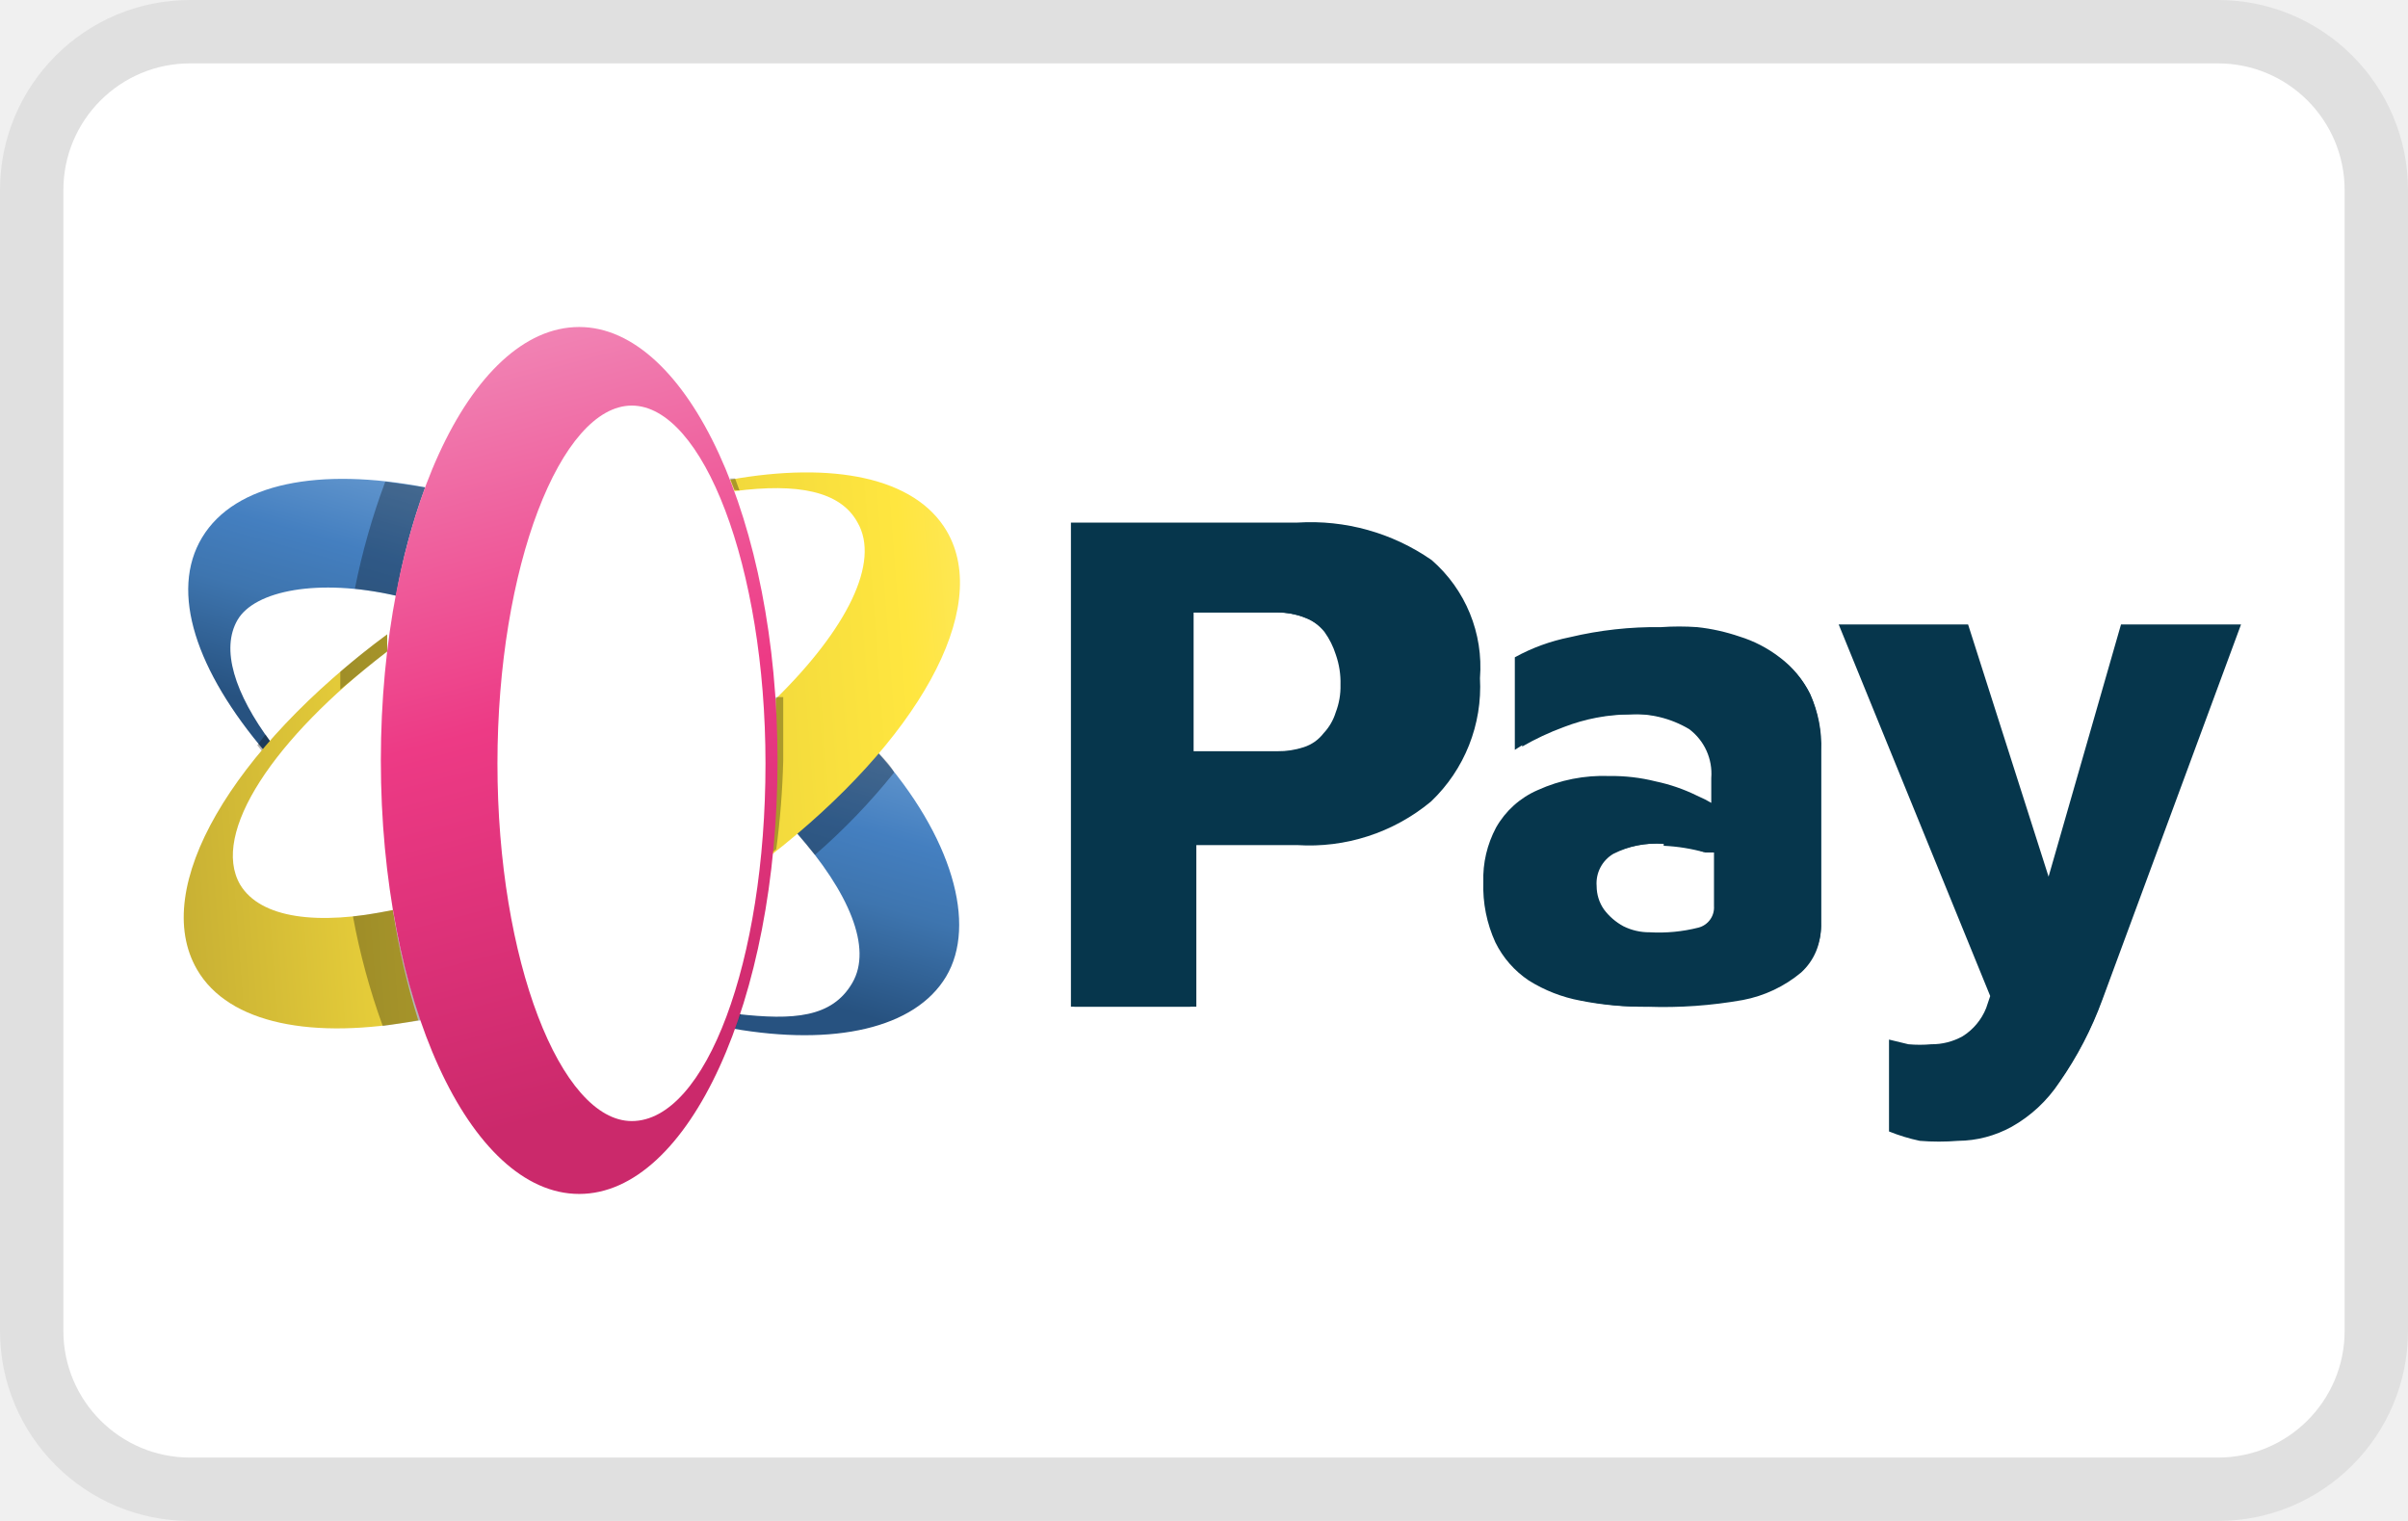
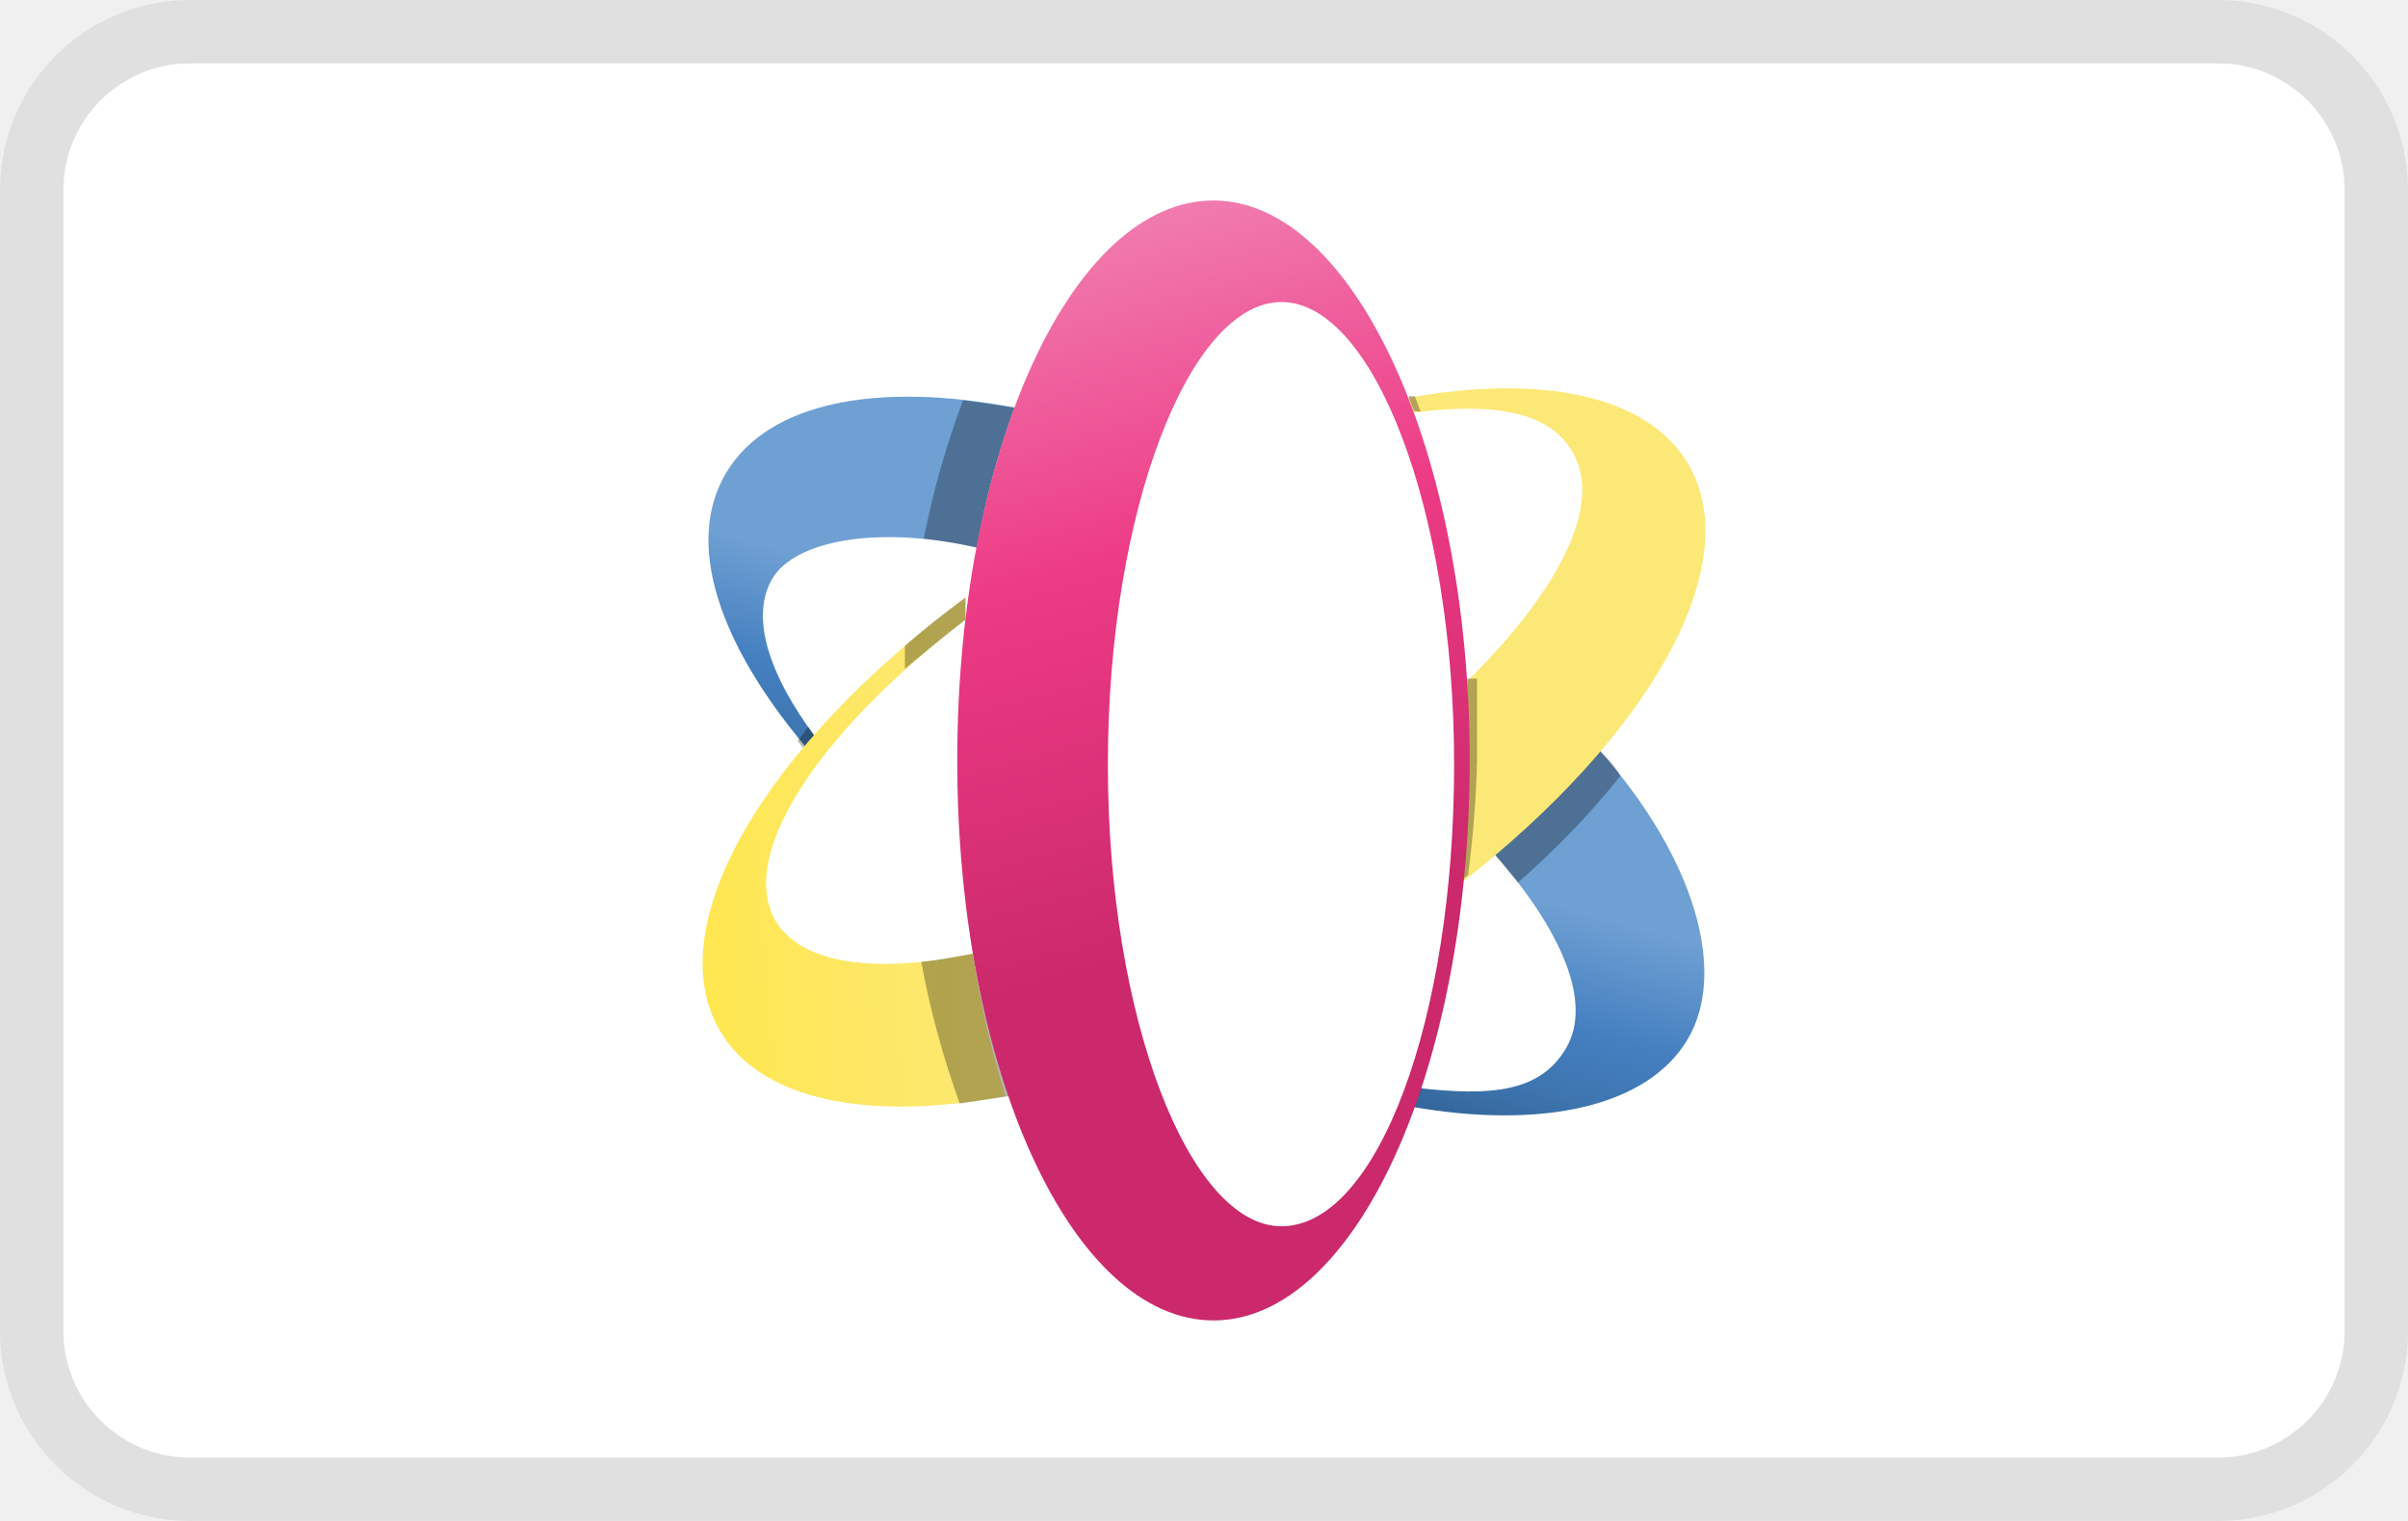
<svg xmlns="http://www.w3.org/2000/svg" viewBox="0 0 38 24" width="38" height="24" role="img" aria-labelledby="pi-depay">
  <defs>
    <linearGradient gradientTransform="translate(-.15)" gradientUnits="userSpaceOnUse" id="pi-depay-linear-gradient-1" x1="5.6" x2="4.24" y1="6.25" y2="11.1">
      <stop offset=".09" stop-color="#6fa0d3" />
      <stop offset=".45" stop-color="#447fc0" />
      <stop offset=".66" stop-color="#3e75af" />
      <stop offset="1" stop-color="#275280" />
    </linearGradient>
    <linearGradient gradientTransform="translate(-.15)" gradientUnits="userSpaceOnUse" id="pi-depay-linear-gradient-2" x1="14.82" x2="13.43" y1="10.99" y2="15.93">
      <stop offset=".09" stop-color="#6fa0d3" />
      <stop offset=".45" stop-color="#447fc0" />
      <stop offset=".66" stop-color="#3e75af" />
      <stop offset="1" stop-color="#275280" />
    </linearGradient>
    <linearGradient gradientTransform="translate(-.15)" gradientUnits="userSpaceOnUse" id="pi-depay-linear-gradient-3" x1="17.16" x2="1.44" y1="12.27" y2="13.47">
      <stop offset=".09" stop-color="#fce876" />
      <stop offset=".52" stop-color="#ffe63f" />
      <stop offset=".7" stop-color="#e8cf3a" />
      <stop offset="1" stop-color="#b9a231" />
    </linearGradient>
    <linearGradient gradientTransform="translate(-.15)" gradientUnits="userSpaceOnUse" id="pi-depay-linear-gradient-4" x1="16.99" x2="1.28" y1="10.12" y2="11.32">
      <stop offset="0" stop-color="#fce876" />
      <stop offset=".16" stop-color="#ffe63f" />
      <stop offset="1" stop-color="#b9a231" />
    </linearGradient>
    <linearGradient gradientTransform="translate(-.15)" gradientUnits="userSpaceOnUse" id="pi-depay-linear-gradient-5" x1="10.96" x2="7.54" y1="18.33" y2="5.37">
      <stop offset=".09" stop-color="#cb296b" />
      <stop offset=".55" stop-color="#ed3a85" />
      <stop offset="1" stop-color="#f185b5" />
    </linearGradient>
  </defs>
  <g fill-rule="evenodd">
    <path d="M3 0h32a3 3 0 0 1 3 3v18a3 3 0 0 1-3 3H3a3 3 0 0 1-3-3V3a3 3 0 0 1 3-3Z" fill-opacity=".07" />
    <path d="M3 1h32a2 2 0 0 1 2 2v18a2 2 0 0 1-2 2H3a2 2 0 0 1-2-2V3a2 2 0 0 1 2-2Z" fill="#fff" />
-     <g fill="#06364c">
-       <path d="M16.9 15.886v-7.64h3.577a3.344 3.344 0 0 1 2.116.592c.535.465.818 1.156.762 1.863.04.73-.242 1.442-.773 1.947a3.005 3.005 0 0 1-2.116.687h-1.587v2.55H16.9Zm1.936-4.032h1.323c.14.002.28-.02.413-.063a.645.645 0 0 0 .317-.223.836.836 0 0 0 .19-.328c.053-.138.079-.286.075-.434a1.323 1.323 0 0 0-.074-.476 1.271 1.271 0 0 0-.18-.36.772.772 0 0 0-.318-.232 1.312 1.312 0 0 0-.423-.074h-1.323v2.19Z" />
-       <path d="M16.953 15.886V8.299h3.524c.73-.037 1.45.168 2.052.582a2.18 2.18 0 0 1 .73 1.82 2.423 2.423 0 0 1-.74 1.904c-.572.473-1.301.715-2.042.678h-1.694v2.603h-1.83Zm1.83-3.926h1.376c.148.004.296-.022.434-.074a.678.678 0 0 0 .339-.222.89.89 0 0 0 .2-.35c.053-.146.078-.3.075-.455a1.448 1.448 0 0 0-.074-.497 1.12 1.12 0 0 0-.19-.37.804.804 0 0 0-.35-.244 1.133 1.133 0 0 0-.434-.084h-1.375v2.296ZM26 15.885a5.023 5.023 0 0 1-1.058-.095 2.34 2.34 0 0 1-.815-.317 1.545 1.545 0 0 1-.529-.603 2.117 2.117 0 0 1-.19-.953c-.01-.298.06-.593.2-.857.149-.264.38-.472.657-.592a2.507 2.507 0 0 1 1.132-.223c.246-.003.492.025.73.085.224.047.44.121.646.222l.137.064.095.053v-.392a.878.878 0 0 0-.349-.772 1.682 1.682 0 0 0-.963-.233c-.361 0-.72.065-1.058.19-.256.098-.5.222-.73.37v-1.46c.271-.15.564-.256.868-.317a5.872 5.872 0 0 1 1.439-.159 4.03 4.03 0 0 1 .571 0c.227.024.45.074.667.148.23.071.444.182.635.329.201.15.365.346.476.571.124.283.182.59.17.9v2.772a.942.942 0 0 1-.308.73c-.264.22-.581.37-.92.434-.496.088-1 .124-1.503.106Zm.254-2.57a1.514 1.514 0 0 0-.794.158.54.54 0 0 0-.264.508c0 .132.04.262.116.37.082.11.187.2.307.265a.91.91 0 0 0 .413.095c.26.015.52-.01.772-.074a.328.328 0 0 0 .244-.339v-.846h-.138a2.946 2.946 0 0 0-.656-.106v-.032Z" />
-       <path d="M26 15.886a4.996 4.996 0 0 1-1.005-.096 2.433 2.433 0 0 1-.794-.307 1.365 1.365 0 0 1-.508-.582c-.135-.29-.2-.61-.19-.93-.008-.292.062-.58.2-.837a1.44 1.44 0 0 1 .625-.571c.35-.152.73-.225 1.111-.212.243-.004.485.025.72.085.218.05.43.12.635.212l.137.074.17.095v-.487a.93.93 0 0 0-.37-.815 1.714 1.714 0 0 0-.995-.243c-.362.002-.721.07-1.059.201a4.233 4.233 0 0 0-.656.307v-1.376c.261-.134.539-.233.826-.296a5.778 5.778 0 0 1 1.428-.159c.187-.013.374-.013.561 0 .227.024.45.074.667.148.22.074.426.181.613.318.193.146.349.334.455.55.123.276.181.576.17.878v2.72a.92.92 0 0 1-.286.698 1.98 1.98 0 0 1-.9.424 7.038 7.038 0 0 1-1.555.2Zm.254-2.572a1.651 1.651 0 0 0-.825.159.614.614 0 0 0-.286.56.678.678 0 0 0 .127.403.836.836 0 0 0 .328.275.91.91 0 0 0 .434.106 2.73 2.73 0 0 0 .794-.095.392.392 0 0 0 .275-.392v-.889h-.223c-.2-.076-.41-.126-.624-.148v.021Zm4.645 4.688a3.75 3.75 0 0 1-.603 0 2.922 2.922 0 0 1-.486-.148v-1.45l.306.074c.12.011.24.011.36 0a.995.995 0 0 0 .497-.127.931.931 0 0 0 .37-.444l.064-.19-2.391-5.863h2.042l1.27 3.979 1.143-3.979h1.894l-2.19 5.926a5.684 5.684 0 0 1-.678 1.301 2.19 2.19 0 0 1-.751.699c-.26.143-.55.22-.847.222Z" />
-       <path d="M30.9 17.938c-.2 0-.399-.02-.593-.063a1.739 1.739 0 0 1-.434-.116v-1.28l.233.052c.123.01.247.01.37 0 .182 0 .36-.048.519-.138a.994.994 0 0 0 .391-.476c.03-.061.054-.125.074-.19l-2.37-5.82h1.894l1.312 4.116 1.185-4.116h1.81l-2.117 5.851a5.385 5.385 0 0 1-.666 1.291c-.19.282-.443.515-.74.678a1.64 1.64 0 0 1-.869.211Z" />
-     </g>
-     <path d="M4.28 11.72c-.58-.78-.8-1.48-.53-1.94.27-.46 1.27-.66 2.5-.38a9.88 9.88 0 0 1 .46-1.71c-1.67-.32-3-.07-3.52.79-.52.86-.09 2.11 1 3.39l.09-.15Z" fill="url(#pi-depay-linear-gradient-1)" />
-     <path d="m4.28 11.72-.09-.13-.13.17.09.11.13-.15ZM6.25 9.4a9.88 9.88 0 0 1 .46-1.71l-.63-.09a10.87 10.87 0 0 0-.48 1.69c.22.025.436.061.65.11Z" opacity=".3" />
-     <path d="M13.85 11.87c-.388.46-.816.885-1.28 1.27.83.94 1.2 1.82.88 2.37-.32.55-.93.59-1.82.49 0 .08-.05.15-.07.23 1.6.28 2.88 0 3.37-.82.49-.82.1-2.21-1.08-3.54Z" fill="url(#pi-depay-linear-gradient-2)" />
-     <path d="M13.85 11.87c-.388.46-.816.885-1.28 1.27l.29.35c.455-.395.874-.83 1.25-1.3-.05-.1-.13-.19-.26-.32ZM11.67 16c0 .08-.05.15-.07.23l.09-.23h-.02Z" opacity=".3" />
-     <path d="M6.2 14.36c-1.19.25-2.09.13-2.41-.4-.47-.81.53-2.31 2.32-3.68v-.27c-2.44 1.81-3.75 4-3 5.29.5.86 1.83 1.11 3.49.8a11.63 11.63 0 0 1-.4-1.74Z" fill="url(#pi-depay-linear-gradient-3)" />
-     <path d="M14.94 8.38c-.5-.85-1.8-1.1-3.42-.81l.07.18c1-.13 1.67 0 1.94.49.37.63-.17 1.69-1.29 2.79v1c0 .491-.027.982-.08 1.47 2.31-1.8 3.5-3.89 2.78-5.12Z" fill="url(#pi-depay-linear-gradient-4)" />
-     <path d="M5.57 14.46c.108.589.266 1.168.47 1.73l.6-.09a11.63 11.63 0 0 1-.44-1.74c-.22.04-.43.08-.63.1Zm.54-4.18v-.27c-.26.19-.51.39-.74.59v.28c.24-.2.48-.4.74-.6Zm6.13.72v1c0 .491-.027.982-.08 1.47l.09-.07c.062-.464.098-.932.11-1.4v-1h-.12Zm-.57-3.26-.07-.19h-.08l.07.18.08.01Z" opacity=".3" />
-     <path d="M9.14 5.16c-1.73 0-3.13 3.06-3.13 6.84s1.4 6.84 3.13 6.84 3.13-3.06 3.13-6.84-1.42-6.84-3.13-6.84Zm.83 12.53c-1.12 0-2.12-2.53-2.12-5.64s1-5.65 2.12-5.65 2.11 2.53 2.11 5.65c0 3.12-.94 5.64-2.11 5.64Z" fill="url(#pi-depay-linear-gradient-5)" />
+     <path d="M12.872 11.638C12.122 10.631 11.838 9.726 12.187 9.132C12.536 8.538 13.828 8.28 15.416 8.641C15.548 7.889 15.747 7.15 16.011 6.432C13.853 6.019 12.135 6.342 11.464 7.453C10.792 8.564 11.347 10.179 12.755 11.832C12.755 11.832 12.872 11.638 12.872 11.638Z" fill="url(#pi-depay-linear-gradient-1)" />
+     <path d="M12.872 11.638L12.755 11.47L12.587 11.69L12.704 11.832L12.872 11.638ZM15.416 8.641C15.548 7.889 15.747 7.15 16.011 6.432L15.197 6.316C14.931 7.026 14.724 7.756 14.577 8.499C14.861 8.532 15.14 8.578 15.416 8.641Z" opacity=".3" />
+     <path d="M25.234 11.832C24.733 12.426 24.18 12.975 23.58 13.473C24.652 14.687 25.131 15.824 24.717 16.534C24.304 17.245 23.516 17.296 22.366 17.167C22.366 17.27 22.302 17.361 22.276 17.464C24.343 17.826 25.996 17.464 26.629 16.405C27.262 15.346 26.758 13.55 25.234 11.832Z" fill="url(#pi-depay-linear-gradient-2)" />
+     <path d="M25.234 11.832C24.733 12.426 24.18 12.975 23.58 13.473L23.955 13.925C24.543 13.415 25.084 12.853 25.57 12.245C25.505 12.116 25.402 12 25.234 11.832ZM22.418 17.167C22.418 17.27 22.353 17.361 22.327 17.464L22.444 17.167C22.444 17.167 22.418 17.167 22.418 17.167Z" opacity=".3" />
+     <path d="M15.352 15.049C13.815 15.371 12.652 15.216 12.239 14.532C11.632 13.486 12.923 11.548 15.236 9.778L15.236 9.429C12.084 11.768 10.391 14.597 11.36 16.263C12.006 17.374 13.724 17.697 15.868 17.296C15.639 16.561 15.466 15.81 15.352 15.049Z" fill="url(#pi-depay-linear-gradient-3)" />
+     <path d="M26.642 7.324C25.996 6.226 24.317 5.903 22.224 6.277L22.314 6.51C23.606 6.342 24.472 6.51 24.82 7.143C25.298 7.957 24.601 9.326 23.154 10.747L23.154 12.039C23.154 12.673 23.119 13.307 23.051 13.938C26.035 11.613 27.572 8.913 26.642 7.324Z" fill="url(#pi-depay-linear-gradient-4)" />
+     <path d="M14.538 15.178C14.678 15.939 14.882 16.686 15.145 17.413L15.92 17.296C15.673 16.563 15.483 15.811 15.352 15.049C15.068 15.1 14.796 15.152 14.538 15.178ZM15.236 9.778L15.236 9.429C14.9 9.675 14.577 9.933 14.28 10.191L14.28 10.553C14.59 10.295 14.9 10.037 15.236 9.778ZM23.154 10.708L23.154 12C23.154 12.634 23.119 13.268 23.051 13.899L23.167 13.809C23.247 13.209 23.294 12.604 23.309 12L23.309 10.708C23.309 10.708 23.154 10.708 23.154 10.708ZM22.418 6.497L22.327 6.252L22.224 6.252L22.314 6.484C22.314 6.484 22.418 6.497 22.418 6.497Z" opacity=".3" />
+     <path d="M19.15 3.164C16.915 3.164 15.106 7.117 15.106 12C15.106 16.883 16.915 20.836 19.15 20.836C21.384 20.836 23.193 16.883 23.193 12C23.193 7.117 21.358 3.164 19.15 3.164ZM20.222 19.35C18.775 19.35 17.483 16.082 17.483 12.065C17.483 8.047 18.775 4.766 20.222 4.766C21.669 4.766 22.947 8.034 22.947 12.065C22.947 16.095 21.733 19.35 20.222 19.35Z" fill="url(#pi-depay-linear-gradient-5)" />
  </g>
</svg>
